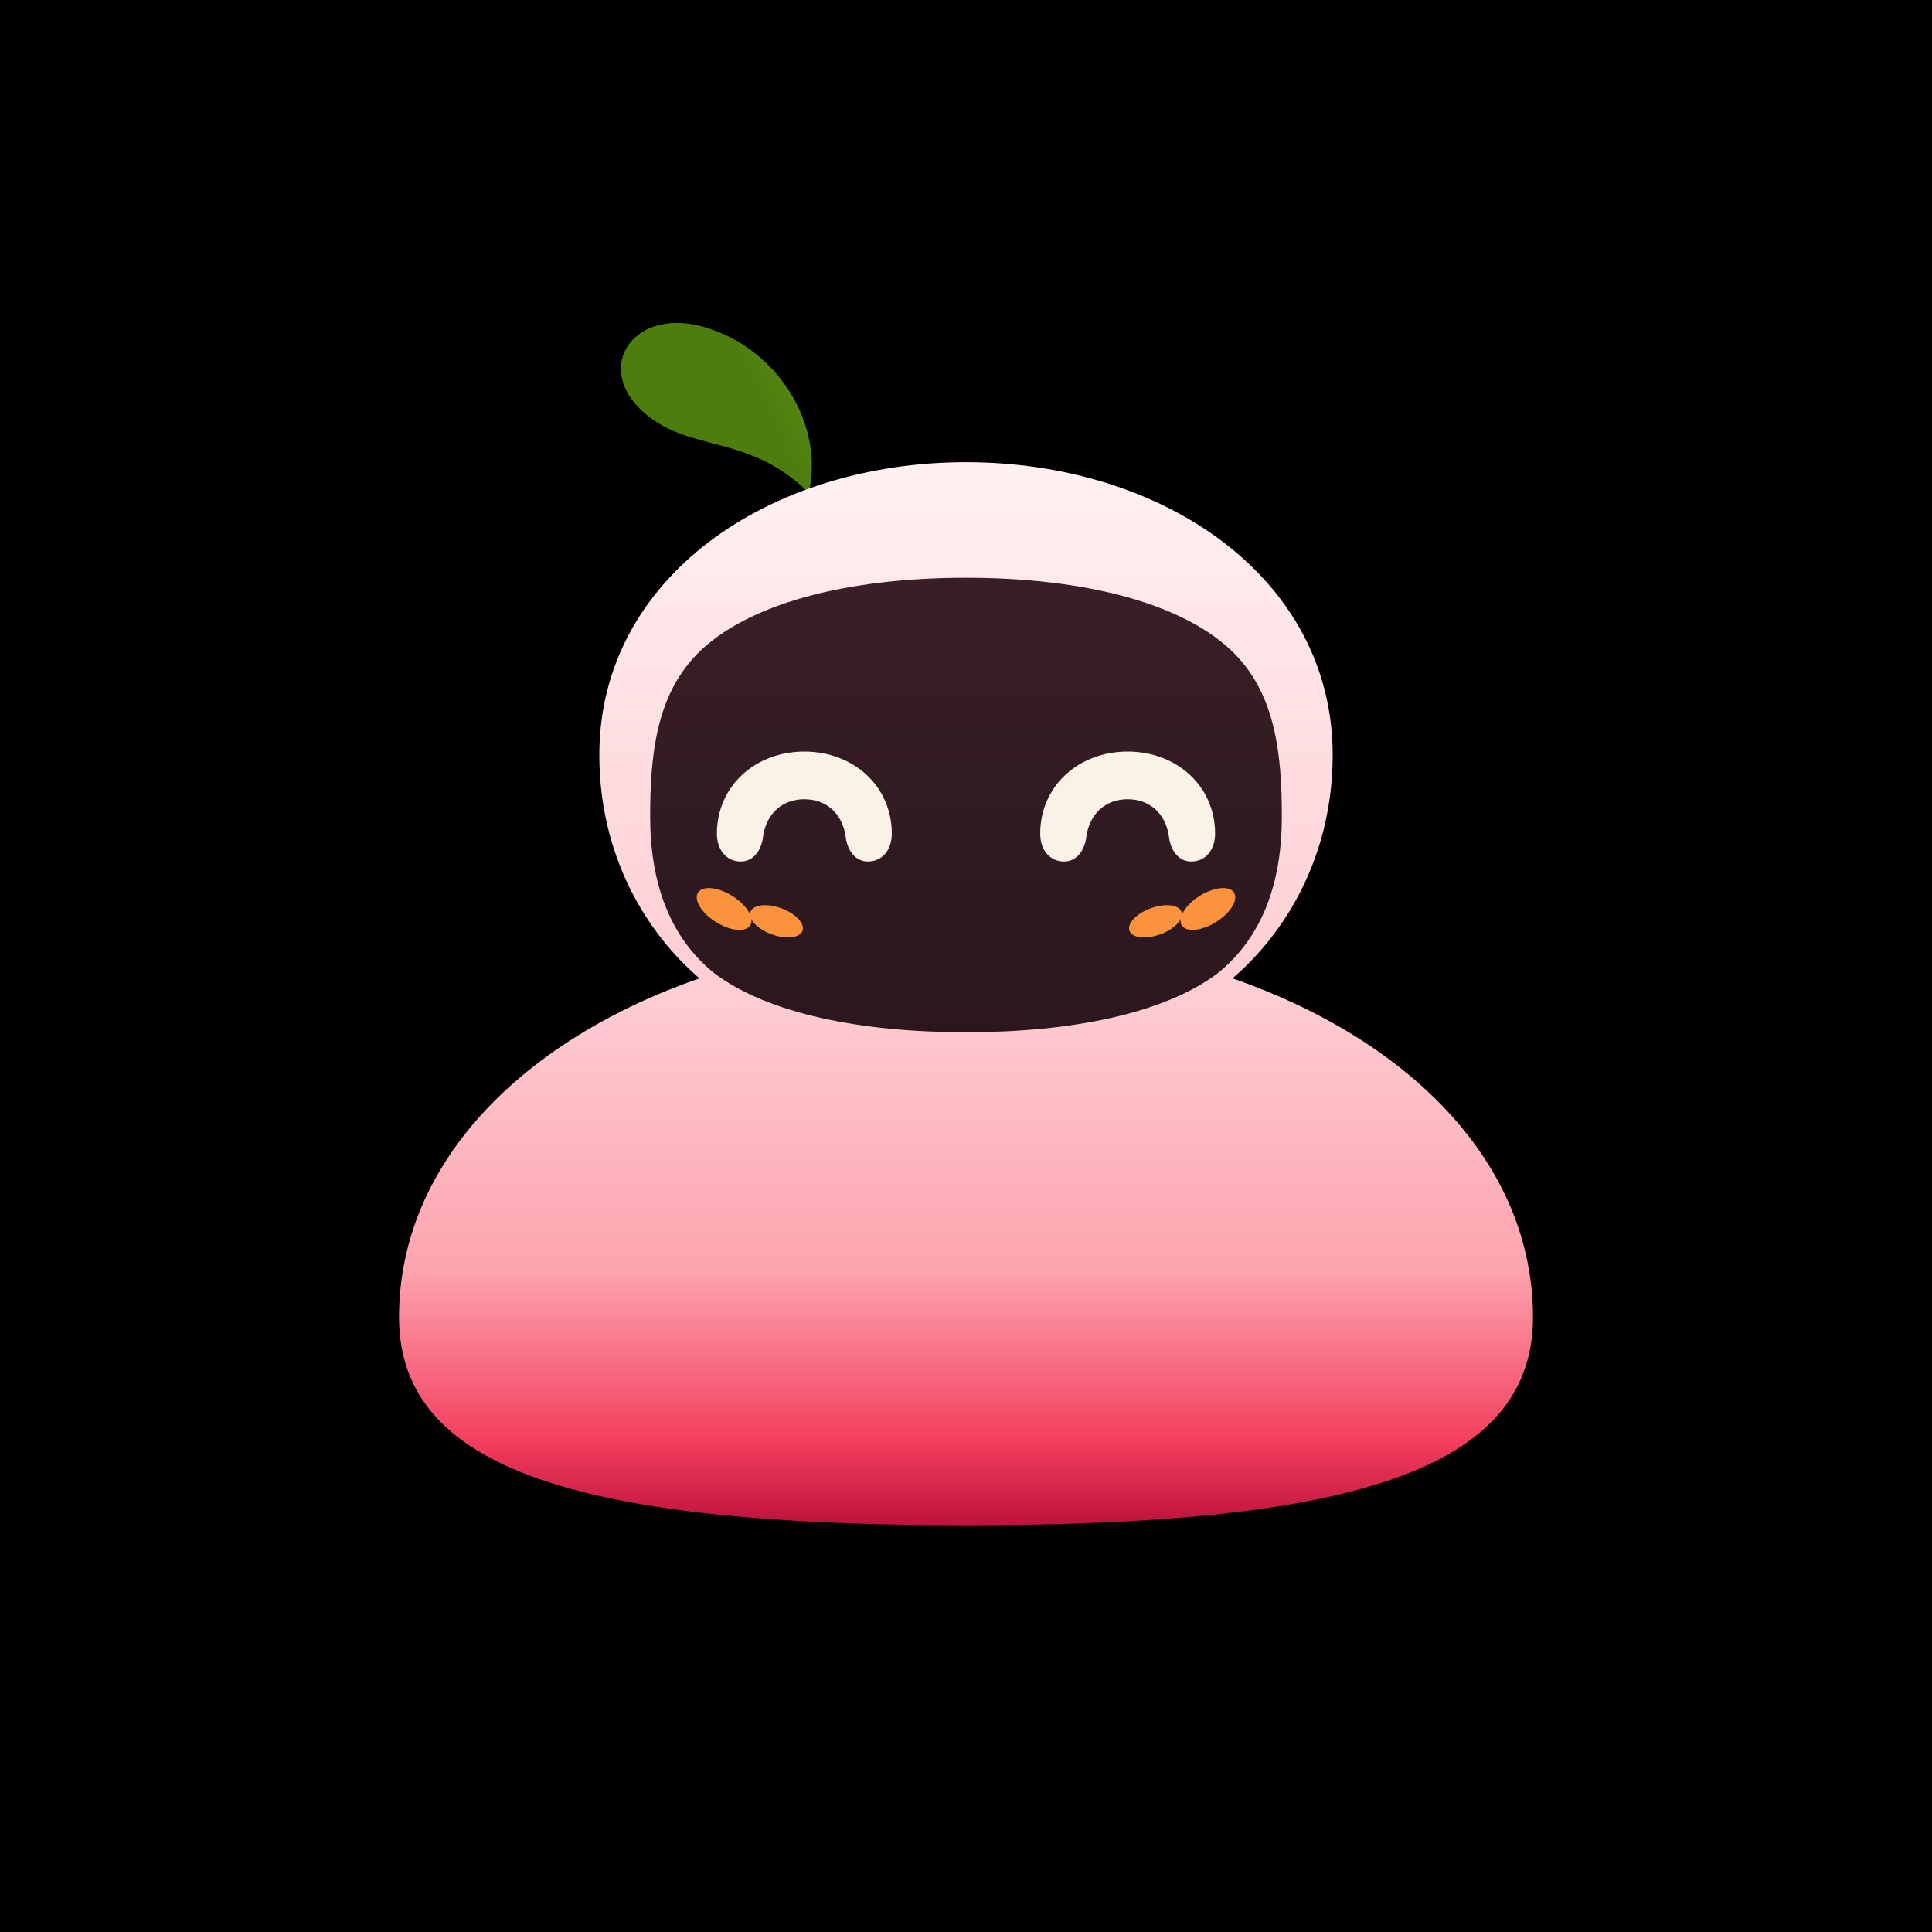
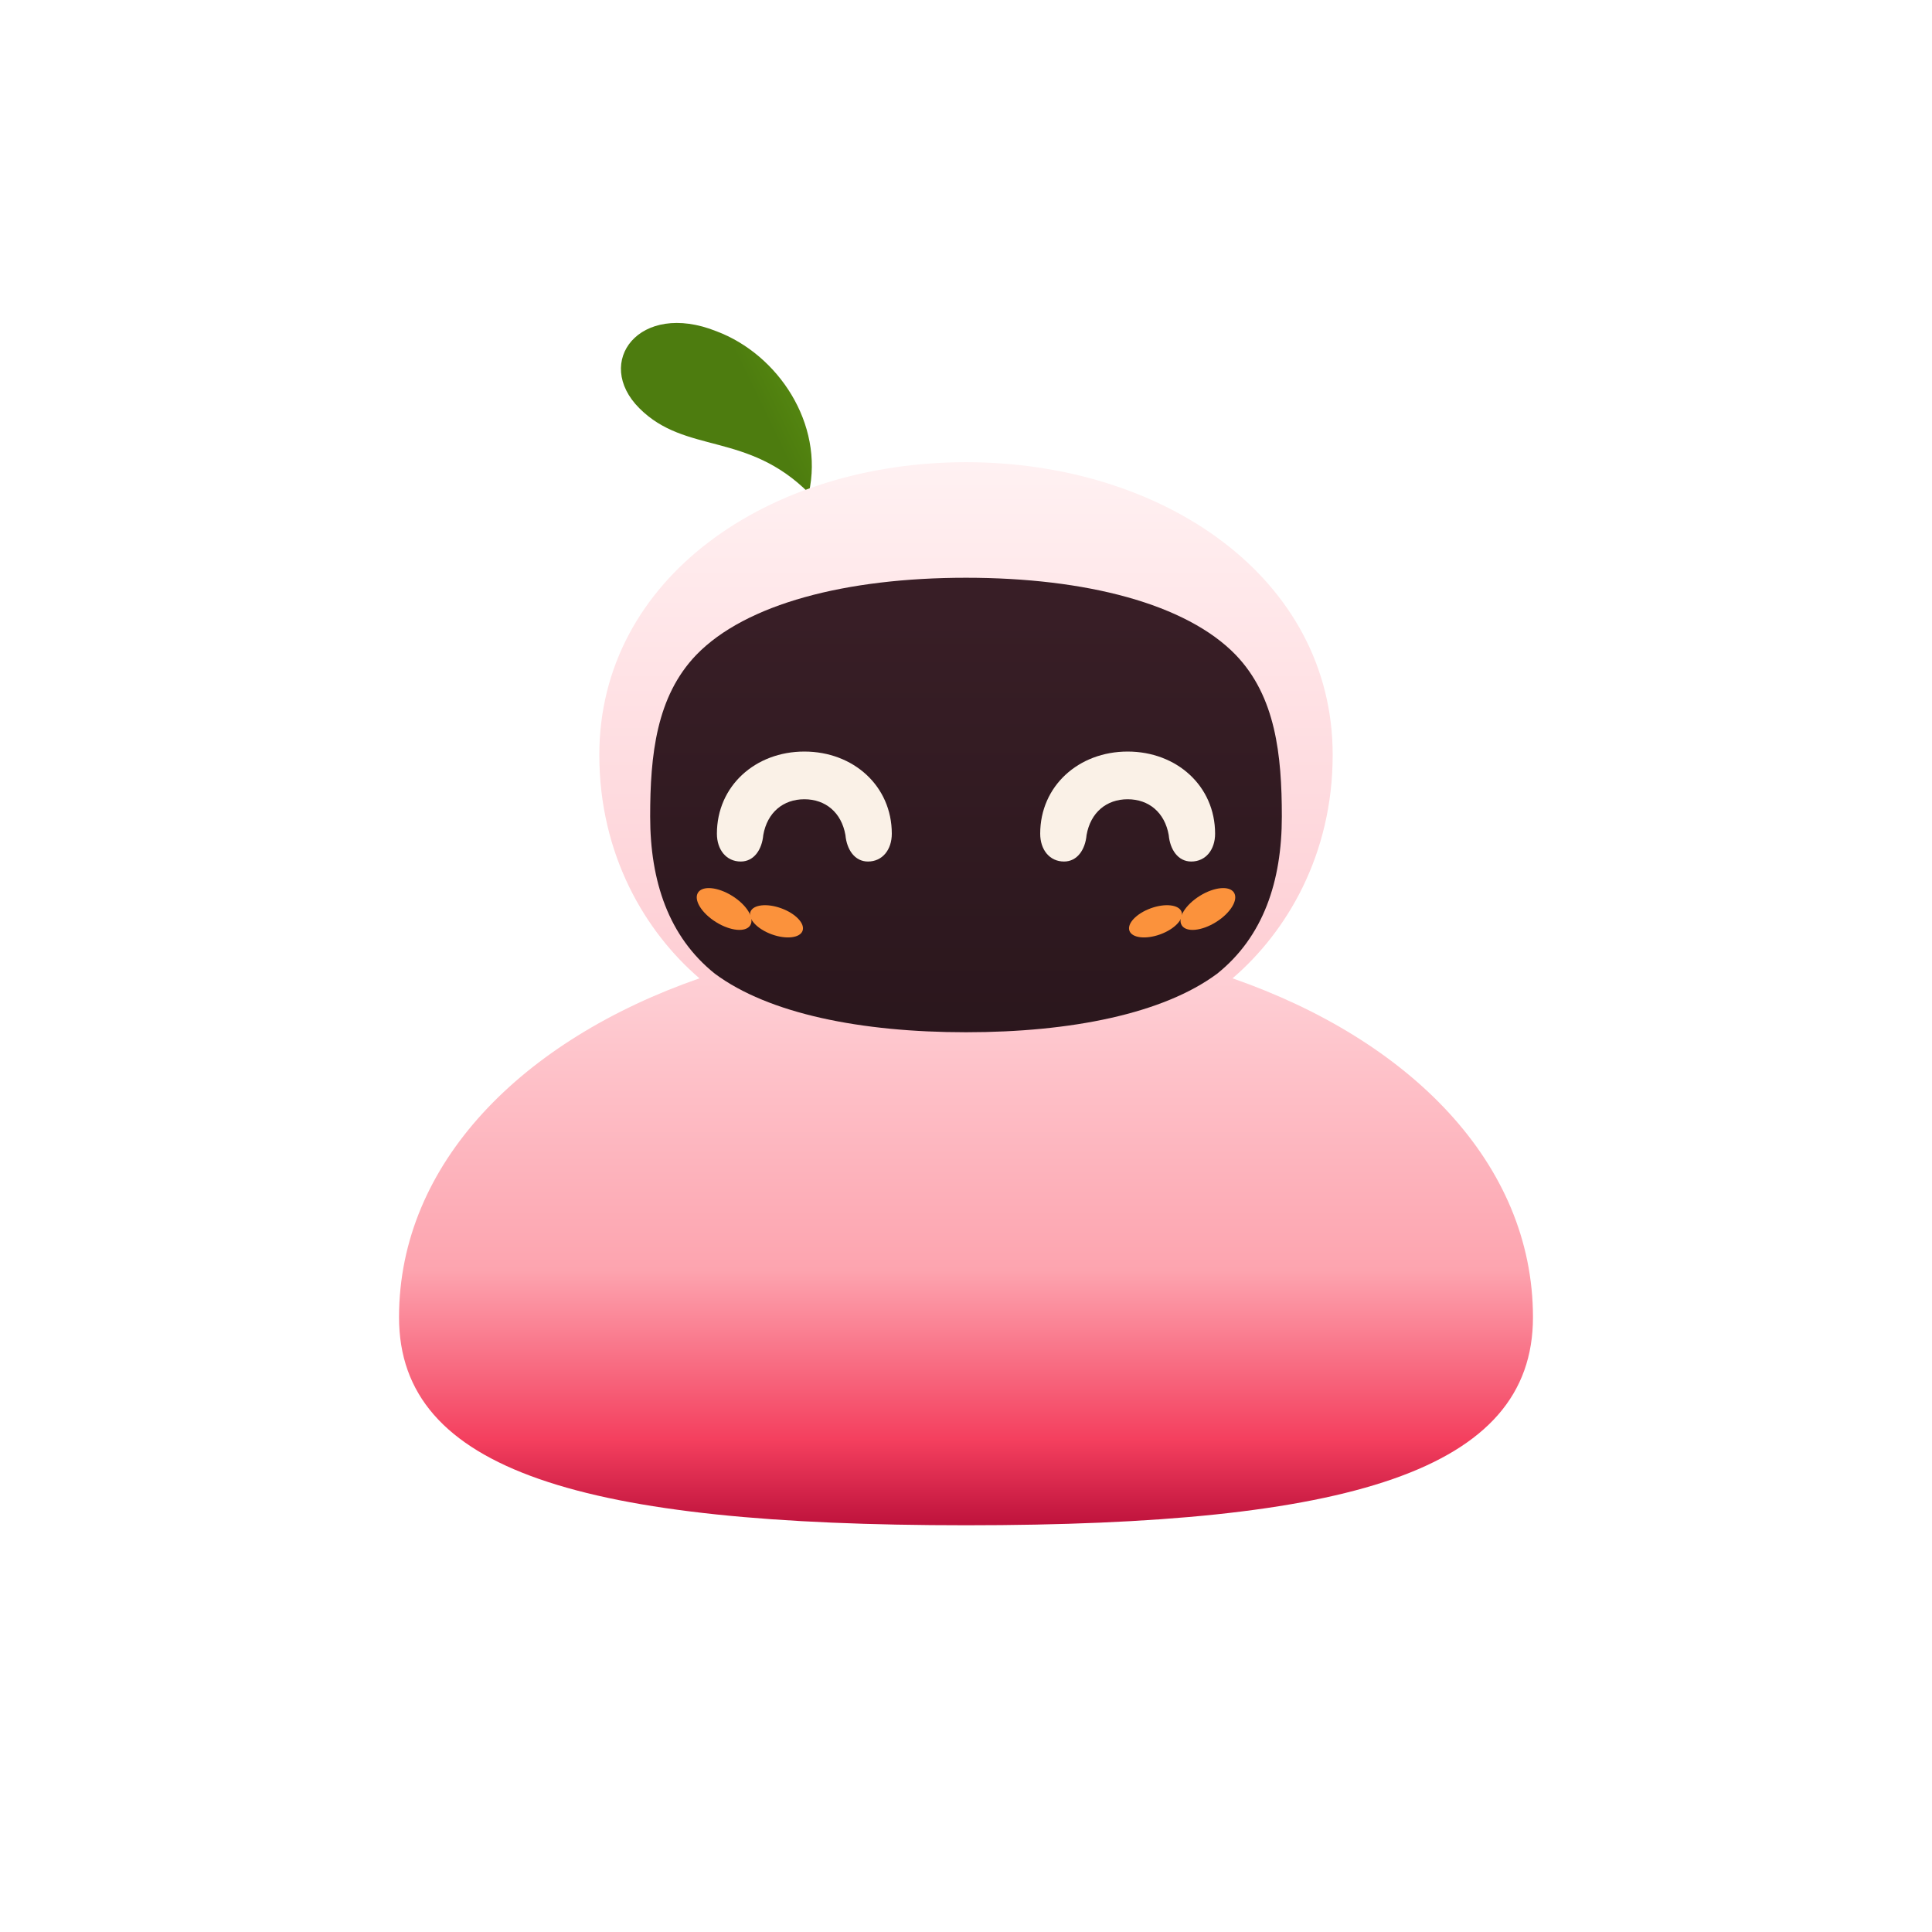
<svg xmlns="http://www.w3.org/2000/svg" id="mochi-char-12" viewBox="0 0 1254 1254" width="100%" height="100%">
  <defs>
    <linearGradient id="sproutGrad-12" x1="550" y1="380" x2="880" y2="220" gradientUnits="userSpaceOnUse">
      <stop offset="0%" stop-color="#4D7C0F" />
      <stop offset="55%" stop-color="#84CC16" />
      <stop offset="100%" stop-color="#D9F99D" />
    </linearGradient>
    <linearGradient id="bodyGrad-12" x1="627" y1="300" x2="627" y2="990" gradientUnits="userSpaceOnUse">
      <stop offset="0%" stop-color="#FFF1F2" />
      <stop offset="50%" stop-color="#FECDD3" />
      <stop offset="76%" stop-color="#FDA4AF" />
      <stop offset="92%" stop-color="#F43F5E" />
      <stop offset="100%" stop-color="#BE123C" />
    </linearGradient>
    <linearGradient id="visorGrad-12" x1="627" y1="400" x2="627" y2="860" gradientUnits="userSpaceOnUse">
      <stop offset="0%" stop-color="#381E26" />
      <stop offset="100%" stop-color="#211116" />
    </linearGradient>
    <style>
      #mochi-char-12 .body-part {
        transform-origin: 627px 985px;
        animation: breathe-12 4.5s cubic-bezier(0.45, 0.05, 0.55, 0.95) -0.94s infinite;
      }
      @keyframes breathe-12 {
        0%, 100% { transform: scale(1, 1) translateY(0px); }
        22% { transform: scale(1.018, 0.982) translateY(3px); }
        52% { transform: scale(0.982, 1.028) translateY(-10px); }
        70% { transform: scale(0.988, 1.020) translateY(-7px); }
        86% { transform: scale(1.010, 0.990) translateY(1.5px); }
      }
      #mochi-char-12 .sprout-part {
        transform-origin: 525px 320px;
        animation: sprout-12 4.5s ease-in-out -0.94s infinite;
      }
      @keyframes sprout-12 {
        0%, 100% { transform: rotate(0deg) translateY(0px); }
        25% { transform: rotate(-3.5deg) translateY(2px); }
        55% { transform: rotate(4.5deg) translateY(-9px); }
        80% { transform: rotate(-2deg) translateY(1px); }
      }
      #mochi-char-12 .visor-part {
        transform-origin: 627px 615px;
        animation: visor-12 4.5s cubic-bezier(0.45, 0.05, 0.55, 0.95) -0.94s infinite;
      }
      @keyframes visor-12 {
        0%, 100% { transform: translateY(0px) scale(1); }
        22% { transform: translateY(2px) scale(1.004, 0.996); }
        52% { transform: translateY(-8px) scale(0.996, 1.006); }
        86% { transform: translateY(1px); }
      }
      #mochi-char-12 .face-part {
        transform-origin: 627px 615px;
        animation: glance-12 11.3s ease-in-out -0.94s infinite;
      }
      @keyframes glance-12 {
        0%, 25%, 100% { transform: translate(0px, 0px); }
        30%, 44% { transform: translate(-5px, -3px); }
        48%, 68% { transform: translate(0px, 0px); }
        73%, 86% { transform: translate(5px, -3px); }
      }
      #mochi-char-12 .eye {
        transform-box: fill-box;
        transform-origin: center 65%;
        animation: blink-12 6.4s -0.94s infinite;
      }
      @keyframes blink-12 {
        0%, 68%, 74%, 100% { transform: scaleY(1); }
        71% { transform: scaleY(0.08) translateY(6px); }
      }
    </style>
  </defs>
-   <rect width="1254" height="1254" fill="#000000" />
  <g>
    <path class="sprout-part" d="M 525 320 C 485 280, 445 295, 415 265 C 385 235, 415 195, 465 215 C 505 230, 535 275, 525 320 Z" fill="url(#sproutGrad-12)" />
    <g class="body-part">
      <path d="M 627 300 C 755 300, 865 375, 865 490 C 865 555, 835 605, 800 635 C 915 675, 995 755, 995 855 C 995 955, 875 990, 627 990 C 379 990, 259 955, 259 855 C 259 755, 339 675, 454 635 C 419 605, 389 555, 389 490 C 389 375, 499 300, 627 300 Z" fill="url(#bodyGrad-12)" />
    </g>
    <path class="visor-part" d="M 627 375 C 705 375, 770 392, 802 425 C 828 452, 832 490, 832 530 C 832 572, 820 608, 790 632 C 755 658, 695 670, 627 670 C 559 670, 499 658, 464 632 C 434 608, 422 572, 422 530 C 422 490, 426 452, 452 425 C 484 392, 549 375, 627 375 Z" fill="url(#visorGrad-12)" />
    <g class="face-part">
      <g fill="#FAF1E7">
        <g transform="translate(627, 523.5) scale(0.86) translate(-627, -613.5)">
          <path class="eye" d="M 457 655 C 446 655, 439 646, 439 634 C 439 598, 468 572, 505 572 C 542 572, 571 598, 571 634 C 571 646, 564 655, 553 655 C 543 655, 537 646, 536 635 C 533 618, 521 608, 505 608 C 489 608, 477 618, 474 635 C 473 646, 467 655, 457 655 Z" />
          <path class="eye" d="M 797 655 C 808 655, 815 646, 815 634 C 815 598, 786 572, 749 572 C 712 572, 683 598, 683 634 C 683 646, 690 655, 701 655 C 711 655, 717 646, 718 635 C 721 618, 733 608, 749 608 C 765 608, 777 618, 780 635 C 781 646, 787 655, 797 655 Z" />
        </g>
      </g>
      <g fill="#FB923C">
        <ellipse cx="470" cy="590" rx="20" ry="10" transform="rotate(32 470 590)" />
        <ellipse cx="504" cy="598" rx="18" ry="9" transform="rotate(20 504 598)" />
        <ellipse cx="784" cy="590" rx="20" ry="10" transform="rotate(-32 784 590)" />
        <ellipse cx="750" cy="598" rx="18" ry="9" transform="rotate(-20 750 598)" />
      </g>
    </g>
  </g>
</svg>
